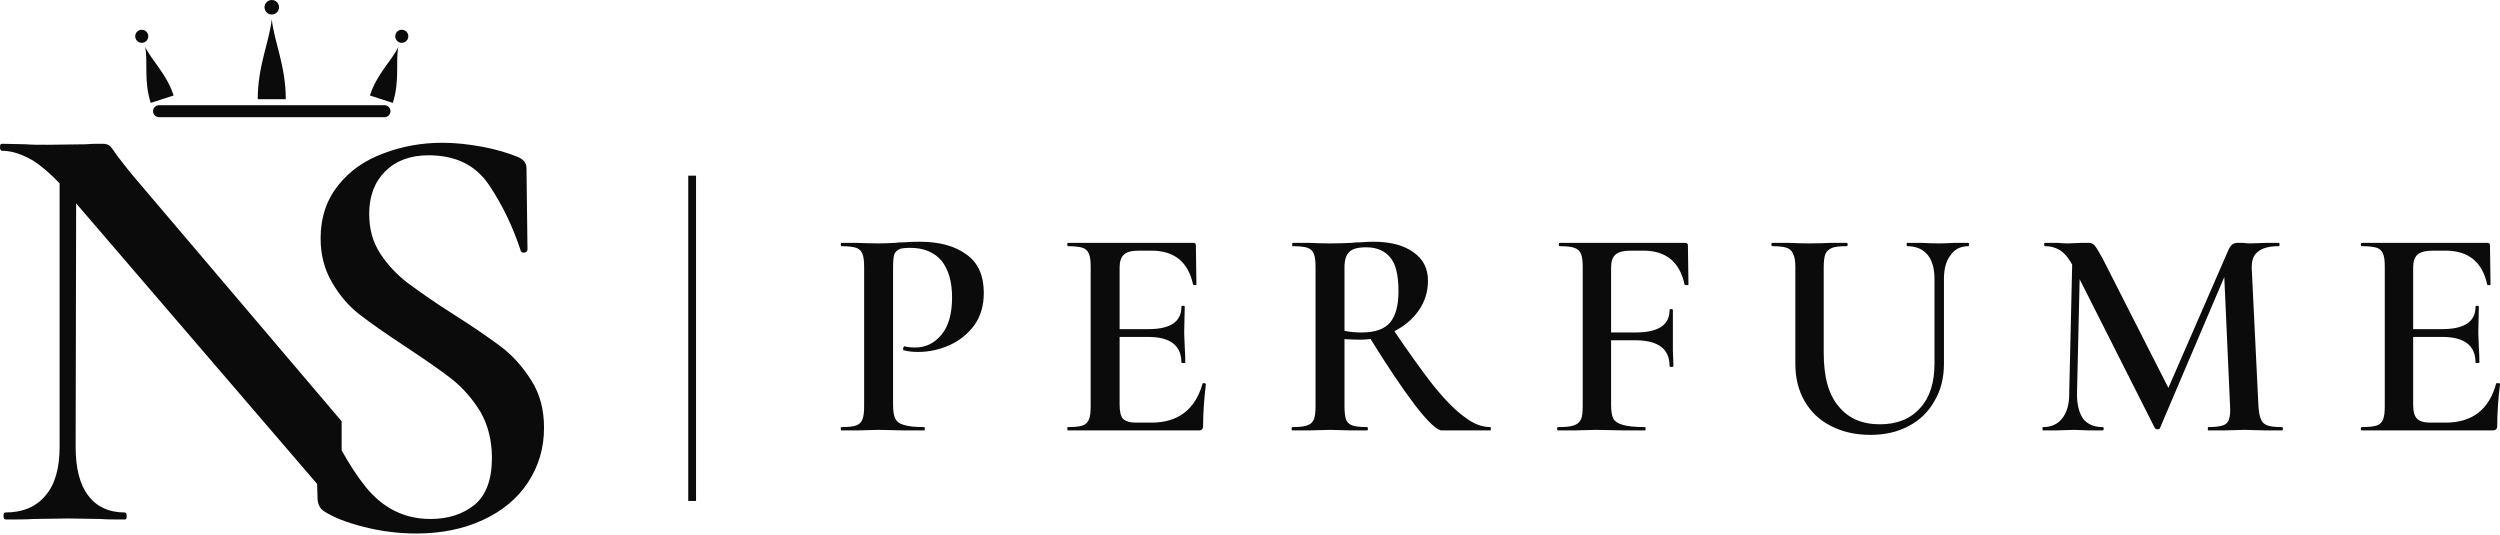
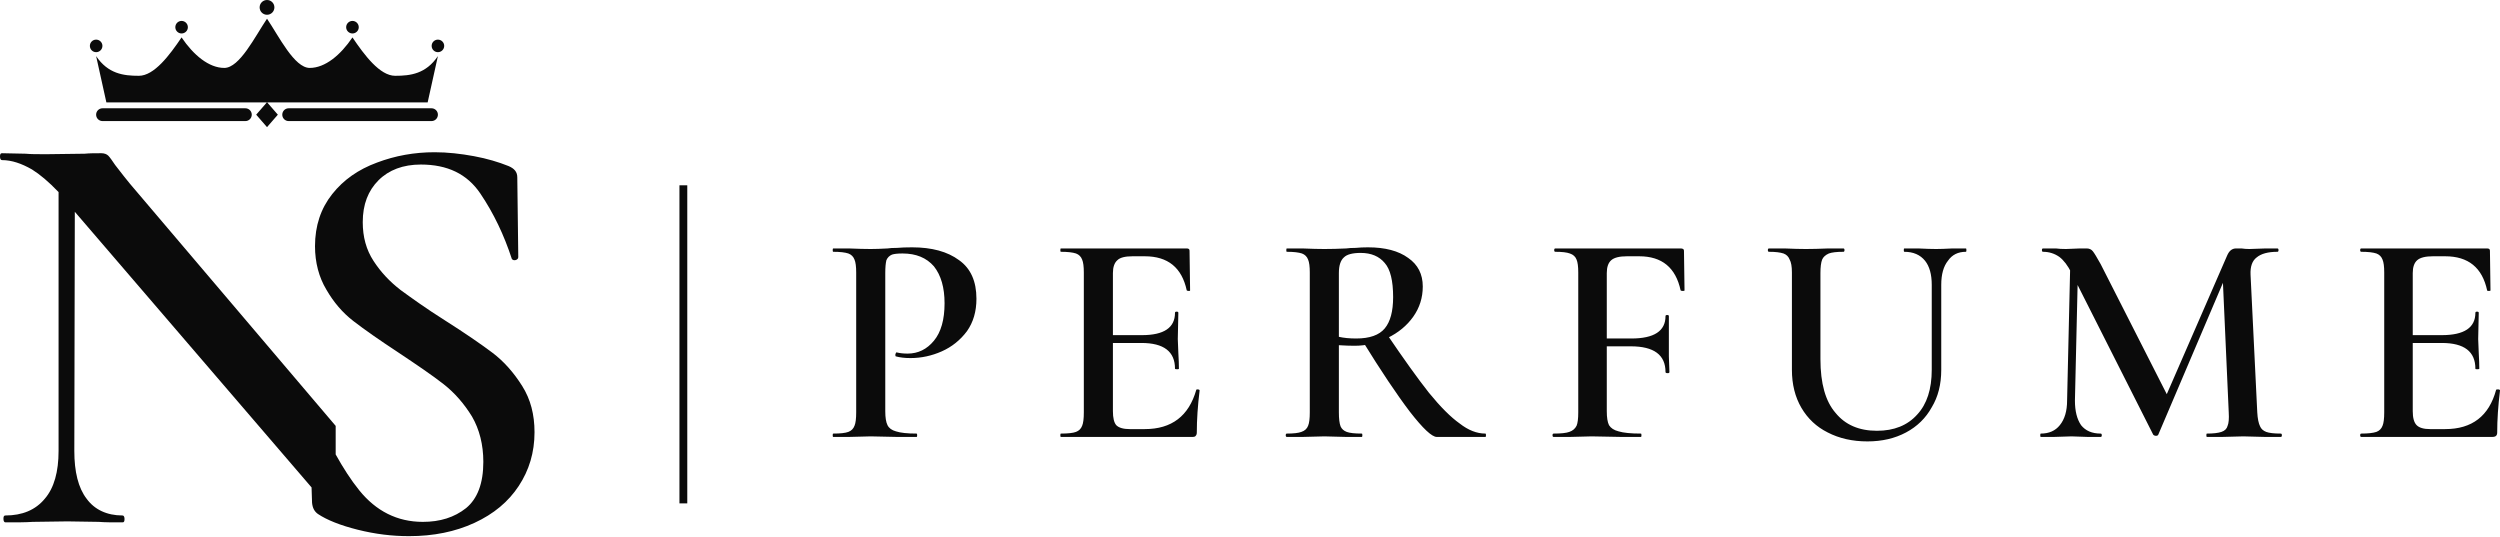
- <svg xmlns="http://www.w3.org/2000/svg" viewBox="0 0 449.15 96" width="449.15" height="96" role="img" aria-label="NS Perfume">
+ <svg xmlns="http://www.w3.org/2000/svg" viewBox="0 0 446.98 96" width="446.98" height="96" role="img" aria-label="NS Perfume">
  <defs>
    <linearGradient id="nsGold" gradientUnits="userSpaceOnUse" x1="8" y1="0" x2="100" y2="106">
      <stop offset="0" stop-color="#7E5E22" />
      <stop offset="0.18" stop-color="#C9A24F" />
      <stop offset="0.34" stop-color="#F2E2A8" />
      <stop offset="0.46" stop-color="#D8B865" />
      <stop offset="0.62" stop-color="#9A7632" />
      <stop offset="0.8" stop-color="#D2AE5C" />
      <stop offset="1" stop-color="#735420" />
    </linearGradient>
-     <linearGradient id="nsGoldRule" gradientUnits="userSpaceOnUse" x1="0" y1="31.56" x2="0" y2="90">
+     <linearGradient id="nsGoldRule" gradientUnits="userSpaceOnUse" x1="0" y1="33.13" x2="0" y2="90">
      <stop offset="0" stop-color="#8C6B2A" />
      <stop offset="0.5" stop-color="#EBD596" />
      <stop offset="1" stop-color="#8C6B2A" />
    </linearGradient>
  </defs>
-   <g transform="translate(0 0) scale(0.9)" fill="#0B0B0B">
-     <path d="M51.45 19.8C51.45 13.08 53.8 8.28 54.25 3.8C54.7 8.28 57.05 13.08 57.05 19.8ZM30.09 20.54C28.67 16.15 29.56 12.39 28.98 9.34C30.29 12.15 33.23 14.66 34.66 19.06ZM73.84 19.06C75.27 14.66 78.21 12.15 79.52 9.34C78.94 12.39 79.83 16.15 78.41 20.54ZM31.75 21L76.75 21C77.41 21 77.95 21.54 77.95 22.2C77.95 22.86 77.41 23.4 76.75 23.4L31.75 23.4C31.09 23.4 30.55 22.86 30.55 22.2C30.55 21.54 31.09 21 31.75 21ZM54.25 0C55.05 0 55.7 0.65 55.7 1.45C55.7 2.25 55.05 2.9 54.25 2.9C53.45 2.9 52.8 2.25 52.8 1.45C52.8 0.65 53.45 0 54.25 0ZM28.3 5.94C29.02 5.94 29.6 6.52 29.6 7.24C29.6 7.96 29.02 8.55 28.3 8.55C27.58 8.55 26.99 7.96 26.99 7.24C26.99 6.52 27.58 5.94 28.3 5.94ZM80.2 5.94C80.92 5.94 81.51 6.52 81.51 7.24C81.51 7.96 80.92 8.55 80.2 8.55C79.48 8.55 78.9 7.96 78.9 7.24C78.9 6.52 79.48 5.94 80.2 5.94Z" />
-     <path transform="translate(0 28.4)" d="M15.1,60.8c0,4.2 0.8,7.5 2.5,9.7c1.6,2.2 4.1,3.4 7.3,3.4c0.2,0 0.4,0.2 0.4,0.7c0,0.5 -0.1,0.7 -0.4,0.7c-2.1,0 -3.7,0 -4.8,-0.1l-6.4,-0.1l-7.1,0.1c-1.3,0.1 -3.1,0.1 -5.5,0.1c-0.2,0 -0.4,-0.2 -0.4,-0.7c0,-0.5 0.1,-0.7 0.4,-0.7c3.4,0 6.1,-1.1 8,-3.4c1.9,-2.2 2.8,-5.5 2.8,-9.7v-52.6c-2,-2.1 -3.8,-3.6 -5.4,-4.6c-2.1,-1.2 -4.1,-1.9 -6.1,-1.9c-0.2,0 -0.4,-0.2 -0.4,-0.7c0,-0.5 0.1,-0.7 0.4,-0.7l4.8,0.1c1,0.1 2.4,0.1 4.3,0.1l7.7,-0.1c1,-0.1 2.1,-0.1 3.4,-0.1c0.6,0 1.1,0.2 1.4,0.5c0.3,0.3 0.8,1 1.4,1.9c1.4,1.8 2.4,3.1 3,3.8l41.8,49.2v5.8c1.5,2.7 3.1,5.2 4.8,7.3c3.4,4.2 7.7,6.4 12.9,6.4c3.5,0 6.4,-0.9 8.8,-2.8c2.3,-1.9 3.5,-5 3.5,-9.4c0,-3.5 -0.8,-6.6 -2.3,-9.2c-1.6,-2.6 -3.5,-4.8 -5.8,-6.6c-2.3,-1.8 -5.4,-3.9 -9.3,-6.5c-3.8,-2.5 -6.8,-4.6 -9,-6.3c-2.2,-1.7 -4,-3.8 -5.5,-6.4c-1.5,-2.5 -2.3,-5.5 -2.3,-8.8c0,-4.2 1.2,-7.7 3.5,-10.6c2.3,-2.9 5.3,-5 9.1,-6.4c3.7,-1.4 7.6,-2.1 11.7,-2.1c2.6,0 5.3,0.3 8,0.8c2.7,0.5 5,1.2 7,2c1.2,0.5 1.8,1.2 1.8,2.3l0.2,16.2c0,0.3 -0.2,0.5 -0.5,0.6c-0.4,0.1 -0.6,0 -0.8,-0.2c-1.6,-4.9 -3.7,-9.3 -6.4,-13.3c-2.7,-4 -6.7,-5.9 -12.1,-5.9c-3.6,0 -6.5,1.1 -8.6,3.2c-2.1,2.1 -3.2,4.9 -3.2,8.5c0,3 0.7,5.6 2.2,7.9c1.5,2.3 3.3,4.2 5.5,5.9c2.2,1.6 5.1,3.7 8.9,6.1c4.1,2.6 7.3,4.8 9.7,6.6c2.4,1.8 4.4,4.1 6.1,6.8c1.7,2.7 2.5,5.8 2.5,9.4c0,4.1 -1.1,7.7 -3.2,10.9c-2.1,3.2 -5.1,5.7 -9,7.5c-3.9,1.8 -8.3,2.7 -13.3,2.7c-3.4,0 -6.8,-0.4 -10.4,-1.3c-3.6,-0.9 -6.3,-2 -8.1,-3.2c-0.7,-0.5 -1.1,-1.2 -1.2,-2.3l-0.1,-3.1l-48.1,-56z" />
+   <g transform="translate(0 0) scale(0.88)" fill="#0B0B0B">
+     <path d="M21.61 20.8L19.53 11.4C21.96 15 25.09 15.4 28.21 15.4C31.33 15.4 34.46 11.2 36.89 7.6C39.32 11.2 42.45 13.8 45.57 13.8C48.69 13.8 51.82 7.4 54.25 3.8C56.68 7.4 59.81 13.8 62.93 13.8C66.05 13.8 69.18 11.2 71.61 7.6C74.04 11.2 77.17 15.4 80.29 15.4C83.41 15.4 86.54 15 88.97 11.4L86.89 20.8ZM20.83 22L49.85 22C50.57 22 51.15 22.58 51.15 23.3C51.15 24.02 50.57 24.6 49.85 24.6L20.83 24.6C20.11 24.6 19.53 24.02 19.53 23.3C19.53 22.58 20.11 22 20.83 22ZM58.65 22L87.67 22C88.39 22 88.97 22.58 88.97 23.3C88.97 24.02 88.39 24.6 87.67 24.6L58.65 24.6C57.93 24.6 57.35 24.02 57.35 23.3C57.35 22.58 57.93 22 58.65 22ZM54.25 20.77L56.45 23.3L54.25 25.83L52.05 23.3ZM19.53 8.05C20.23 8.05 20.81 8.62 20.81 9.32C20.81 10.03 20.23 10.6 19.53 10.6C18.83 10.6 18.26 10.03 18.26 9.32C18.26 8.62 18.83 8.05 19.53 8.05ZM36.89 4.25C37.59 4.25 38.17 4.82 38.17 5.53C38.17 6.23 37.59 6.8 36.89 6.8C36.19 6.8 35.62 6.23 35.62 5.53C35.62 4.82 36.19 4.25 36.89 4.25ZM54.25 0C55.08 0 55.75 0.67 55.75 1.5C55.75 2.33 55.08 3 54.25 3C53.42 3 52.75 2.33 52.75 1.5C52.75 0.67 53.42 0 54.25 0ZM71.61 4.25C72.31 4.25 72.89 4.82 72.89 5.53C72.89 6.23 72.31 6.8 71.61 6.8C70.91 6.8 70.33 6.23 70.33 5.53C70.33 4.82 70.91 4.25 71.61 4.25ZM88.97 8.05C89.67 8.05 90.25 8.62 90.25 9.32C90.25 10.03 89.67 10.6 88.97 10.6C88.27 10.6 87.7 10.03 87.7 9.32C87.7 8.62 88.27 8.05 88.97 8.05Z" />
+     <path transform="translate(0 30.83)" d="M15.1,60.8c0,4.2 0.8,7.5 2.5,9.7c1.6,2.2 4.1,3.4 7.3,3.4c0.2,0 0.4,0.2 0.4,0.7c0,0.5 -0.1,0.7 -0.4,0.7c-2.1,0 -3.7,0 -4.8,-0.1l-6.4,-0.1l-7.1,0.1c-1.3,0.1 -3.1,0.1 -5.5,0.1c-0.2,0 -0.4,-0.2 -0.4,-0.7c0,-0.5 0.1,-0.7 0.4,-0.7c3.4,0 6.1,-1.1 8,-3.4c1.9,-2.2 2.8,-5.5 2.8,-9.7v-52.6c-2,-2.1 -3.8,-3.6 -5.4,-4.6c-2.1,-1.2 -4.1,-1.9 -6.1,-1.9c-0.2,0 -0.4,-0.2 -0.4,-0.7c0,-0.5 0.1,-0.7 0.4,-0.7l4.8,0.1c1,0.1 2.4,0.1 4.3,0.1l7.7,-0.1c1,-0.1 2.1,-0.1 3.4,-0.1c0.6,0 1.1,0.2 1.4,0.5c0.3,0.3 0.8,1 1.4,1.9c1.4,1.8 2.4,3.1 3,3.8l41.8,49.2v5.8c1.5,2.7 3.1,5.2 4.8,7.3c3.4,4.2 7.7,6.4 12.9,6.4c3.5,0 6.4,-0.9 8.8,-2.8c2.3,-1.9 3.5,-5 3.5,-9.4c0,-3.5 -0.8,-6.6 -2.3,-9.2c-1.6,-2.6 -3.5,-4.8 -5.8,-6.6c-2.3,-1.8 -5.4,-3.9 -9.3,-6.5c-3.8,-2.5 -6.8,-4.6 -9,-6.3c-2.2,-1.7 -4,-3.8 -5.5,-6.4c-1.5,-2.5 -2.3,-5.5 -2.3,-8.8c0,-4.2 1.2,-7.7 3.5,-10.6c2.3,-2.9 5.3,-5 9.1,-6.4c3.7,-1.4 7.6,-2.1 11.7,-2.1c2.6,0 5.3,0.3 8,0.8c2.7,0.5 5,1.2 7,2c1.2,0.5 1.8,1.2 1.8,2.3l0.2,16.2c0,0.3 -0.2,0.5 -0.5,0.6c-0.4,0.1 -0.6,0 -0.8,-0.2c-1.6,-4.9 -3.7,-9.3 -6.4,-13.3c-2.7,-4 -6.7,-5.9 -12.1,-5.9c-3.6,0 -6.5,1.1 -8.6,3.2c-2.1,2.1 -3.2,4.9 -3.2,8.5c0,3 0.7,5.6 2.2,7.9c1.5,2.3 3.3,4.2 5.5,5.9c2.2,1.6 5.1,3.7 8.9,6.1c4.1,2.6 7.3,4.8 9.7,6.6c2.4,1.8 4.4,4.1 6.1,6.8c1.7,2.7 2.5,5.8 2.5,9.4c0,4.1 -1.1,7.7 -3.2,10.9c-2.1,3.2 -5.1,5.7 -9,7.5c-3.9,1.8 -8.3,2.7 -13.3,2.7c-3.4,0 -6.8,-0.4 -10.4,-1.3c-3.6,-0.9 -6.3,-2 -8.1,-3.2c-0.7,-0.5 -1.1,-1.2 -1.2,-2.3l-0.1,-3.1l-48.1,-56z" />
  </g>
-   <rect x="123.65" y="31.56" width="1.4" height="58.44" fill="#0B0B0B" />
-   <path d="M160.45 72.73Q160.45 74.43 160.85 75.23Q161.25 76.03 162.35 76.33Q163.55 76.73 166.05 76.73L166.05 76.73Q166.15 76.73 166.15 77.03Q166.15 77.33 166.05 77.33L166.05 77.33Q163.85 77.33 162.55 77.33L162.55 77.33L157.85 77.23L153.95 77.33Q152.95 77.33 151.15 77.33L151.15 77.33Q151.05 77.33 151.05 77.03Q151.05 76.73 151.15 76.73L151.15 76.73Q153.05 76.73 153.85 76.43Q154.65 76.13 154.95 75.33Q155.25 74.63 155.25 72.93L155.25 72.93L155.25 47.93Q155.25 46.33 154.95 45.63Q154.65 44.83 153.85 44.53Q152.95 44.23 151.15 44.23L151.15 44.23Q151.05 44.23 151.05 43.93Q151.05 43.63 151.15 43.63L151.15 43.63L153.95 43.63Q156.35 43.73 157.85 43.73L157.85 43.73Q159.05 43.73 160.85 43.63L160.85 43.63Q161.45 43.53 162.55 43.53Q163.65 43.43 165.25 43.43L165.25 43.43Q170.55 43.43 173.65 45.73Q176.75 47.93 176.75 52.63L176.75 52.63Q176.75 56.03 175.05 58.43Q173.25 60.83 170.55 62.03Q167.85 63.23 164.95 63.23L164.95 63.23Q163.45 63.23 162.35 62.93L162.35 62.93Q162.25 62.93 162.25 62.63L162.25 62.63Q162.25 62.53 162.35 62.33Q162.45 62.13 162.55 62.23L162.55 62.23Q163.35 62.43 164.45 62.43L164.45 62.43Q167.25 62.43 169.15 60.13Q171.05 57.83 171.05 53.43L171.05 53.43Q171.05 49.23 169.15 46.83Q167.15 44.53 163.55 44.53L163.55 44.53Q162.25 44.53 161.65 44.73Q160.95 45.03 160.65 45.73Q160.45 46.53 160.45 48.03L160.45 48.03L160.45 72.73ZM191.85 77.33Q191.75 77.33 191.75 77.03Q191.75 76.73 191.85 76.73L191.85 76.73Q193.75 76.73 194.55 76.43Q195.35 76.13 195.65 75.33Q195.95 74.63 195.95 72.93L195.95 72.93L195.95 47.93Q195.95 46.33 195.65 45.63Q195.35 44.83 194.55 44.53Q193.65 44.23 191.85 44.23L191.85 44.23Q191.75 44.23 191.75 43.93Q191.75 43.63 191.85 43.63L191.85 43.63L214.35 43.63Q214.85 43.63 214.85 44.03L214.85 44.03L214.95 51.13Q214.95 51.23 214.75 51.23Q214.45 51.23 214.35 51.13L214.35 51.13Q213.05 45.03 206.85 45.03L206.85 45.03L204.65 45.03Q202.65 45.03 201.95 45.73Q201.15 46.43 201.15 48.03L201.15 48.03L201.15 72.73Q201.15 74.53 201.75 75.23Q202.45 75.93 204.15 75.93L204.15 75.93L206.85 75.93Q214.05 75.93 216.05 68.93L216.05 68.93Q216.05 68.83 216.25 68.83L216.25 68.83Q216.65 68.83 216.65 69.03L216.65 69.03Q216.15 73.13 216.15 76.53L216.15 76.53Q216.15 76.93 215.95 77.13Q215.85 77.33 215.35 77.33L215.35 77.33L191.85 77.33ZM212.25 65.13Q212.25 60.53 206.25 60.53L206.25 60.53L198.65 60.53L198.65 59.13L206.35 59.13Q212.25 59.13 212.25 55.13L212.25 55.13Q212.25 54.93 212.55 54.93Q212.85 54.93 212.85 55.13L212.85 55.13L212.75 59.83L212.85 62.33Q212.95 64.03 212.95 65.13L212.95 65.13Q212.95 65.23 212.65 65.23Q212.25 65.23 212.25 65.13L212.25 65.13ZM259.05 77.33Q257.75 77.33 254.25 72.83Q250.75 68.23 245.75 60.13L245.75 60.13L250.05 58.83Q254.65 65.63 257.65 69.43Q260.75 73.23 263.15 74.93Q265.45 76.73 267.75 76.73L267.75 76.73Q267.85 76.73 267.85 77.03Q267.85 77.33 267.75 77.33L267.75 77.33L259.05 77.33ZM246.75 43.43Q251.35 43.43 253.95 45.33Q256.55 47.13 256.55 50.43L256.55 50.43Q256.55 53.43 254.85 55.83Q253.15 58.23 250.25 59.63Q247.45 61.03 244.35 61.03L244.35 61.03Q243.15 61.03 241.55 60.93L241.55 60.93L241.55 72.93Q241.55 74.63 241.85 75.43Q242.15 76.13 242.95 76.43Q243.75 76.73 245.65 76.73L245.65 76.73Q245.75 76.73 245.75 77.03Q245.75 77.33 245.65 77.33L245.65 77.33Q243.85 77.33 242.85 77.33L242.85 77.33L238.95 77.23L235.05 77.33Q234.05 77.33 232.25 77.33L232.25 77.33Q232.05 77.33 232.05 77.03Q232.05 76.73 232.25 76.73L232.25 76.73Q234.05 76.73 234.85 76.43Q235.75 76.13 236.05 75.33Q236.35 74.63 236.35 72.93L236.35 72.93L236.35 47.93Q236.35 46.33 236.05 45.63Q235.75 44.83 234.95 44.53Q234.05 44.23 232.25 44.23L232.25 44.23Q232.15 44.23 232.15 43.93Q232.15 43.63 232.25 43.63L232.25 43.63L235.05 43.63Q237.45 43.73 238.95 43.73L238.95 43.73Q240.75 43.73 242.85 43.63L242.85 43.63Q243.55 43.53 244.55 43.53Q245.55 43.43 246.75 43.43L246.75 43.43ZM251.25 52.33Q251.25 47.93 249.75 46.23Q248.25 44.43 245.45 44.43L245.45 44.43Q243.25 44.43 242.45 45.23Q241.55 46.03 241.55 48.03L241.55 48.03L241.55 59.43Q242.85 59.73 244.65 59.73L244.65 59.73Q248.25 59.73 249.75 57.93Q251.25 56.13 251.25 52.33L251.25 52.33ZM279.95 77.33Q279.75 77.33 279.75 77.03Q279.75 76.73 279.95 76.73L279.95 76.73Q281.95 76.73 282.75 76.43Q283.65 76.13 284.05 75.33Q284.35 74.63 284.35 72.93L284.35 72.93L284.35 47.93Q284.35 46.33 284.05 45.63Q283.75 44.83 282.85 44.53Q282.05 44.23 280.25 44.23L280.25 44.23Q280.05 44.23 280.05 43.93Q280.05 43.63 280.25 43.63L280.25 43.63L302.65 43.63Q303.25 43.63 303.25 44.03L303.25 44.03L303.35 51.13Q303.35 51.23 303.05 51.23Q302.75 51.23 302.65 51.13L302.65 51.13Q301.35 45.03 295.25 45.03L295.25 45.03L293.05 45.03Q291.05 45.03 290.25 45.73Q289.45 46.43 289.45 48.03L289.45 48.03L289.45 72.73Q289.45 74.43 289.85 75.23Q290.35 76.03 291.55 76.33Q292.85 76.73 295.55 76.73L295.55 76.73Q295.65 76.73 295.65 77.03Q295.65 77.33 295.55 77.33L295.55 77.33Q293.25 77.33 292.05 77.33L292.05 77.33L286.75 77.23L282.85 77.33Q281.75 77.33 279.95 77.33L279.95 77.33ZM299.95 65.73Q299.95 61.13 293.75 61.13L293.75 61.13L287.05 61.13L287.05 59.73L293.85 59.73Q299.95 59.73 299.95 55.73L299.95 55.73Q299.95 55.53 300.25 55.53Q300.55 55.53 300.55 55.73L300.55 55.73L300.55 60.43Q300.55 62.13 300.55 62.93L300.55 62.93L300.65 65.73Q300.65 65.93 300.35 65.93Q299.95 65.93 299.95 65.73L299.95 65.73ZM347.55 50.13Q347.55 47.33 346.35 45.83Q345.05 44.23 342.65 44.23L342.65 44.23Q342.55 44.23 342.55 43.93Q342.55 43.63 342.65 43.63L342.65 43.63L345.15 43.63Q347.15 43.73 348.35 43.73L348.35 43.73Q349.35 43.73 351.25 43.63L351.25 43.63L353.65 43.63Q353.75 43.63 353.75 43.93Q353.75 44.23 353.65 44.23L353.65 44.23Q351.55 44.23 350.45 45.83Q349.25 47.33 349.25 50.13L349.25 50.13L349.25 65.33Q349.25 69.23 347.55 72.03Q345.95 74.93 342.95 76.53Q339.95 78.13 336.05 78.13L336.05 78.13Q332.05 78.13 328.95 76.53Q325.95 75.03 324.25 72.13Q322.55 69.23 322.55 65.33L322.55 65.33L322.55 47.93Q322.55 46.33 322.15 45.63Q321.85 44.83 321.05 44.53Q320.15 44.23 318.45 44.23L318.45 44.23Q318.25 44.23 318.25 43.93Q318.25 43.63 318.45 43.63L318.45 43.63L321.25 43.63Q323.55 43.73 325.05 43.73L325.05 43.73Q326.65 43.73 329.05 43.63L329.05 43.63L331.75 43.63Q331.95 43.63 331.95 43.93Q331.95 44.23 331.75 44.23L331.75 44.23Q329.95 44.23 329.15 44.53Q328.25 44.93 327.95 45.63Q327.65 46.43 327.65 48.03L327.65 48.03L327.65 63.43Q327.65 69.93 330.35 73.03Q332.95 76.23 337.75 76.23L337.75 76.23Q342.35 76.23 344.95 73.33Q347.55 70.53 347.55 65.33L347.55 65.33L347.55 50.13ZM371.75 70.83L372.35 44.83L373.75 44.93L373.15 70.83Q373.15 73.63 374.25 75.23Q375.45 76.73 377.75 76.73L377.75 76.73Q377.95 76.73 377.95 77.03Q377.95 77.33 377.75 77.33L377.75 77.33Q376.25 77.33 375.45 77.33L375.45 77.33L372.55 77.23L369.35 77.33Q368.55 77.33 367.05 77.33L367.05 77.33Q366.95 77.33 366.95 77.03Q366.95 76.73 367.05 76.73L367.05 76.73Q369.25 76.73 370.45 75.23Q371.75 73.63 371.75 70.83L371.75 70.83ZM409.95 76.73Q410.15 76.73 410.15 77.03Q410.15 77.33 409.95 77.33L409.95 77.33Q408.25 77.33 407.15 77.33L407.15 77.33L403.25 77.23L399.45 77.33Q398.45 77.33 396.75 77.33L396.75 77.33Q396.65 77.33 396.65 77.03Q396.65 76.73 396.75 76.73L396.75 76.73Q398.45 76.73 399.35 76.43Q400.25 76.13 400.45 75.33Q400.75 74.63 400.65 72.93L400.65 72.93L399.55 48.33L401.85 44.53L388.05 76.93Q387.95 77.13 387.65 77.13L387.65 77.13Q387.35 77.13 387.15 76.93L387.15 76.93L372.55 48.03Q371.55 46.03 370.35 45.13Q369.05 44.23 367.45 44.23L367.45 44.23Q367.25 44.23 367.25 43.93Q367.25 43.63 367.45 43.63L367.45 43.63L369.75 43.63Q370.45 43.73 371.55 43.73L371.55 43.73L374.05 43.63Q374.55 43.63 375.25 43.63L375.25 43.63Q375.95 43.63 376.35 44.13Q376.75 44.63 377.75 46.43L377.75 46.43L389.85 70.23L387.55 74.33L400.35 44.93Q400.65 44.23 401.05 43.93Q401.45 43.63 401.95 43.63L401.95 43.63Q402.35 43.63 402.95 43.63Q403.55 43.73 404.35 43.73L404.35 43.73L407.25 43.63Q407.95 43.63 409.35 43.63L409.35 43.63Q409.55 43.63 409.55 43.93Q409.55 44.23 409.35 44.23L409.35 44.23Q406.85 44.23 405.65 45.23Q404.45 46.13 404.55 48.33L404.55 48.33L405.75 72.93Q405.85 74.63 406.25 75.43Q406.55 76.13 407.35 76.43Q408.15 76.73 409.95 76.73L409.95 76.73ZM424.35 77.33Q424.15 77.33 424.15 77.03Q424.15 76.73 424.35 76.73L424.35 76.73Q426.15 76.73 427.05 76.43Q427.85 76.13 428.15 75.33Q428.45 74.63 428.45 72.93L428.45 72.93L428.45 47.93Q428.45 46.33 428.15 45.63Q427.85 44.83 427.05 44.53Q426.15 44.23 424.35 44.23L424.35 44.23Q424.15 44.23 424.15 43.93Q424.15 43.63 424.35 43.63L424.35 43.63L446.85 43.63Q447.35 43.63 447.35 44.03L447.35 44.03L447.45 51.13Q447.45 51.23 447.15 51.23Q446.85 51.23 446.85 51.13L446.85 51.13Q445.55 45.03 439.35 45.03L439.35 45.03L437.15 45.03Q435.15 45.03 434.35 45.73Q433.55 46.43 433.55 48.03L433.55 48.03L433.55 72.73Q433.55 74.53 434.25 75.23Q434.95 75.93 436.65 75.93L436.65 75.93L439.35 75.93Q446.55 75.93 448.45 68.93L448.45 68.93Q448.45 68.83 448.75 68.83L448.75 68.83Q449.15 68.83 449.15 69.03L449.15 69.03Q448.65 73.13 448.65 76.53L448.65 76.53Q448.65 76.93 448.45 77.13Q448.25 77.33 447.75 77.33L447.75 77.33L424.35 77.33ZM444.75 65.13Q444.75 60.53 438.75 60.53L438.75 60.53L431.15 60.53L431.15 59.13L438.75 59.13Q444.75 59.13 444.75 55.13L444.75 55.13Q444.75 54.93 445.05 54.93Q445.35 54.93 445.35 55.13L445.35 55.13L445.25 59.83L445.35 62.33Q445.45 64.03 445.45 65.13L445.45 65.13Q445.45 65.23 445.05 65.23Q444.75 65.23 444.75 65.13L444.75 65.13Z" fill="#0B0B0B" />
+   <rect x="121.48" y="33.13" width="1.4" height="56.87" fill="#0B0B0B" />
+   <path d="M158.28 73.52Q158.28 75.22 158.68 76.02Q159.08 76.82 160.18 77.12Q161.38 77.52 163.88 77.52L163.88 77.52Q163.98 77.52 163.98 77.82Q163.98 78.12 163.88 78.12L163.88 78.12Q161.68 78.12 160.38 78.12L160.38 78.12L155.68 78.02L151.78 78.12Q150.78 78.12 148.98 78.12L148.98 78.12Q148.88 78.12 148.88 77.82Q148.88 77.52 148.98 77.52L148.98 77.52Q150.88 77.52 151.68 77.22Q152.48 76.92 152.78 76.12Q153.08 75.42 153.08 73.72L153.08 73.72L153.08 48.72Q153.08 47.12 152.78 46.42Q152.48 45.62 151.68 45.32Q150.78 45.02 148.98 45.02L148.98 45.02Q148.88 45.02 148.88 44.72Q148.88 44.42 148.98 44.42L148.98 44.42L151.78 44.42Q154.18 44.52 155.68 44.52L155.68 44.52Q156.88 44.52 158.68 44.42L158.68 44.42Q159.28 44.32 160.38 44.32Q161.48 44.22 163.08 44.22L163.08 44.22Q168.38 44.22 171.48 46.52Q174.58 48.72 174.58 53.42L174.58 53.42Q174.58 56.82 172.88 59.22Q171.08 61.62 168.38 62.82Q165.68 64.02 162.78 64.02L162.78 64.02Q161.28 64.02 160.18 63.72L160.18 63.72Q160.08 63.72 160.08 63.42L160.08 63.42Q160.08 63.32 160.18 63.12Q160.28 62.92 160.38 63.02L160.38 63.02Q161.18 63.22 162.28 63.22L162.28 63.22Q165.08 63.22 166.98 60.92Q168.88 58.62 168.88 54.22L168.88 54.22Q168.88 50.02 166.98 47.62Q164.98 45.32 161.38 45.32L161.38 45.32Q160.08 45.32 159.48 45.52Q158.78 45.82 158.48 46.52Q158.28 47.32 158.28 48.82L158.28 48.82L158.28 73.52ZM189.68 78.12Q189.58 78.12 189.58 77.82Q189.58 77.52 189.68 77.52L189.68 77.52Q191.58 77.52 192.38 77.22Q193.18 76.92 193.48 76.12Q193.78 75.42 193.78 73.72L193.78 73.72L193.78 48.72Q193.78 47.12 193.48 46.42Q193.18 45.62 192.38 45.32Q191.48 45.02 189.68 45.02L189.68 45.02Q189.58 45.02 189.58 44.72Q189.58 44.42 189.68 44.42L189.68 44.42L212.18 44.42Q212.68 44.42 212.68 44.82L212.68 44.82L212.78 51.92Q212.78 52.02 212.58 52.02Q212.28 52.02 212.18 51.92L212.18 51.92Q210.88 45.82 204.68 45.82L204.68 45.82L202.48 45.82Q200.48 45.82 199.78 46.52Q198.98 47.22 198.98 48.82L198.98 48.82L198.98 73.52Q198.98 75.32 199.58 76.02Q200.28 76.72 201.98 76.72L201.98 76.72L204.68 76.72Q211.88 76.72 213.88 69.72L213.88 69.72Q213.88 69.62 214.08 69.62L214.08 69.62Q214.48 69.62 214.48 69.82L214.48 69.82Q213.98 73.92 213.98 77.32L213.98 77.32Q213.98 77.72 213.78 77.92Q213.68 78.12 213.18 78.12L213.18 78.12L189.68 78.12ZM210.08 65.92Q210.08 61.32 204.08 61.32L204.08 61.32L196.48 61.32L196.48 59.92L204.18 59.92Q210.08 59.92 210.08 55.92L210.08 55.92Q210.08 55.72 210.38 55.72Q210.68 55.72 210.68 55.92L210.68 55.92L210.58 60.62L210.68 63.12Q210.78 64.82 210.78 65.92L210.78 65.92Q210.78 66.02 210.48 66.02Q210.08 66.02 210.08 65.92L210.08 65.92ZM256.88 78.12Q255.58 78.12 252.08 73.62Q248.58 69.02 243.58 60.92L243.58 60.92L247.88 59.62Q252.48 66.42 255.48 70.22Q258.58 74.02 260.98 75.72Q263.28 77.52 265.58 77.52L265.58 77.52Q265.68 77.52 265.68 77.82Q265.68 78.12 265.58 78.12L265.58 78.12L256.88 78.12ZM244.58 44.22Q249.18 44.22 251.78 46.12Q254.38 47.92 254.38 51.22L254.38 51.22Q254.38 54.22 252.68 56.62Q250.98 59.02 248.08 60.42Q245.28 61.82 242.18 61.82L242.18 61.82Q240.98 61.82 239.38 61.72L239.38 61.72L239.38 73.72Q239.38 75.42 239.68 76.22Q239.98 76.92 240.78 77.22Q241.58 77.52 243.48 77.52L243.48 77.52Q243.58 77.52 243.58 77.82Q243.58 78.12 243.48 78.12L243.48 78.12Q241.68 78.12 240.68 78.12L240.68 78.12L236.78 78.02L232.88 78.12Q231.88 78.12 230.08 78.12L230.08 78.12Q229.88 78.12 229.88 77.82Q229.88 77.52 230.08 77.52L230.08 77.52Q231.88 77.52 232.68 77.22Q233.58 76.92 233.88 76.12Q234.18 75.42 234.18 73.72L234.18 73.72L234.18 48.72Q234.18 47.12 233.88 46.42Q233.58 45.62 232.78 45.32Q231.88 45.02 230.08 45.02L230.08 45.02Q229.98 45.02 229.98 44.72Q229.98 44.42 230.08 44.42L230.08 44.42L232.88 44.42Q235.28 44.52 236.78 44.52L236.78 44.52Q238.58 44.52 240.68 44.42L240.68 44.42Q241.38 44.32 242.38 44.32Q243.38 44.22 244.58 44.22L244.58 44.22ZM249.08 53.12Q249.08 48.72 247.58 47.02Q246.08 45.22 243.28 45.22L243.28 45.22Q241.08 45.22 240.28 46.02Q239.38 46.82 239.38 48.82L239.38 48.82L239.38 60.22Q240.68 60.52 242.48 60.52L242.48 60.52Q246.08 60.52 247.58 58.72Q249.08 56.92 249.08 53.12L249.08 53.12ZM277.78 78.12Q277.58 78.12 277.58 77.82Q277.58 77.52 277.78 77.52L277.78 77.52Q279.78 77.52 280.58 77.22Q281.48 76.92 281.88 76.12Q282.18 75.42 282.18 73.72L282.18 73.72L282.18 48.72Q282.18 47.12 281.88 46.42Q281.58 45.62 280.68 45.32Q279.88 45.02 278.08 45.02L278.08 45.02Q277.88 45.02 277.88 44.72Q277.88 44.42 278.08 44.42L278.08 44.42L300.48 44.42Q301.08 44.42 301.08 44.82L301.08 44.82L301.18 51.92Q301.18 52.02 300.88 52.02Q300.58 52.02 300.48 51.92L300.48 51.92Q299.18 45.82 293.08 45.82L293.08 45.82L290.88 45.82Q288.88 45.82 288.08 46.52Q287.28 47.22 287.28 48.82L287.28 48.82L287.28 73.52Q287.28 75.22 287.68 76.02Q288.18 76.82 289.38 77.12Q290.68 77.52 293.38 77.52L293.38 77.52Q293.48 77.52 293.48 77.82Q293.48 78.12 293.38 78.12L293.38 78.12Q291.08 78.12 289.88 78.12L289.88 78.12L284.58 78.02L280.68 78.12Q279.58 78.12 277.78 78.12L277.78 78.12ZM297.78 66.52Q297.78 61.92 291.58 61.92L291.58 61.92L284.88 61.92L284.88 60.52L291.68 60.52Q297.78 60.52 297.78 56.52L297.78 56.52Q297.78 56.32 298.08 56.32Q298.38 56.32 298.38 56.52L298.38 56.52L298.38 61.22Q298.38 62.92 298.38 63.72L298.38 63.72L298.48 66.52Q298.48 66.72 298.18 66.72Q297.78 66.72 297.78 66.52L297.78 66.52ZM345.38 50.92Q345.38 48.12 344.18 46.62Q342.88 45.02 340.48 45.02L340.48 45.02Q340.38 45.02 340.38 44.72Q340.38 44.42 340.48 44.42L340.48 44.42L342.98 44.42Q344.98 44.52 346.18 44.52L346.18 44.52Q347.18 44.52 349.08 44.42L349.08 44.42L351.48 44.42Q351.58 44.42 351.58 44.72Q351.58 45.02 351.48 45.02L351.48 45.02Q349.38 45.02 348.28 46.62Q347.08 48.12 347.08 50.92L347.08 50.92L347.08 66.12Q347.08 70.02 345.38 72.82Q343.78 75.72 340.78 77.32Q337.78 78.92 333.88 78.92L333.88 78.92Q329.88 78.92 326.78 77.32Q323.78 75.82 322.08 72.92Q320.38 70.02 320.38 66.12L320.38 66.12L320.38 48.72Q320.38 47.12 319.98 46.42Q319.68 45.62 318.88 45.32Q317.98 45.02 316.28 45.02L316.28 45.02Q316.08 45.02 316.08 44.72Q316.08 44.42 316.28 44.42L316.28 44.42L319.08 44.42Q321.38 44.52 322.88 44.52L322.88 44.52Q324.48 44.52 326.88 44.42L326.88 44.42L329.58 44.42Q329.78 44.42 329.78 44.72Q329.78 45.02 329.58 45.02L329.58 45.02Q327.78 45.02 326.98 45.32Q326.08 45.72 325.78 46.42Q325.48 47.22 325.48 48.82L325.48 48.82L325.48 64.22Q325.48 70.72 328.18 73.82Q330.78 77.02 335.58 77.02L335.58 77.02Q340.18 77.02 342.78 74.12Q345.38 71.32 345.38 66.12L345.38 66.12L345.38 50.92ZM369.58 71.62L370.18 45.62L371.58 45.72L370.98 71.62Q370.98 74.42 372.08 76.02Q373.28 77.52 375.58 77.52L375.58 77.52Q375.78 77.52 375.78 77.82Q375.78 78.12 375.58 78.12L375.58 78.12Q374.08 78.12 373.28 78.12L373.28 78.12L370.38 78.02L367.18 78.12Q366.38 78.12 364.88 78.12L364.88 78.12Q364.78 78.12 364.78 77.82Q364.78 77.52 364.88 77.52L364.88 77.52Q367.08 77.52 368.28 76.02Q369.58 74.42 369.58 71.62L369.58 71.62ZM407.78 77.52Q407.98 77.52 407.98 77.82Q407.98 78.12 407.78 78.12L407.78 78.12Q406.08 78.12 404.98 78.12L404.98 78.12L401.08 78.02L397.28 78.12Q396.28 78.12 394.58 78.12L394.58 78.12Q394.48 78.12 394.48 77.82Q394.48 77.52 394.58 77.52L394.58 77.52Q396.28 77.52 397.18 77.22Q398.08 76.92 398.28 76.12Q398.58 75.42 398.48 73.72L398.48 73.72L397.38 49.12L399.68 45.32L385.88 77.72Q385.78 77.92 385.48 77.92L385.48 77.92Q385.18 77.92 384.98 77.72L384.98 77.72L370.38 48.82Q369.38 46.82 368.18 45.92Q366.88 45.02 365.28 45.02L365.28 45.02Q365.08 45.02 365.08 44.72Q365.08 44.42 365.28 44.42L365.28 44.42L367.58 44.42Q368.28 44.52 369.38 44.52L369.38 44.52L371.88 44.42Q372.38 44.42 373.08 44.42L373.08 44.42Q373.78 44.42 374.18 44.92Q374.58 45.42 375.58 47.22L375.58 47.22L387.68 71.02L385.38 75.12L398.18 45.72Q398.48 45.02 398.88 44.72Q399.28 44.42 399.78 44.42L399.78 44.42Q400.18 44.42 400.78 44.42Q401.38 44.52 402.18 44.52L402.18 44.52L405.08 44.42Q405.78 44.42 407.18 44.42L407.18 44.42Q407.38 44.42 407.38 44.72Q407.38 45.02 407.18 45.02L407.18 45.02Q404.68 45.02 403.48 46.02Q402.28 46.92 402.38 49.12L402.38 49.12L403.58 73.72Q403.68 75.42 404.08 76.22Q404.38 76.92 405.18 77.22Q405.98 77.52 407.78 77.52L407.78 77.52ZM422.18 78.12Q421.98 78.12 421.98 77.82Q421.98 77.52 422.18 77.52L422.18 77.52Q423.98 77.52 424.88 77.22Q425.68 76.92 425.98 76.12Q426.28 75.42 426.28 73.72L426.28 73.72L426.28 48.72Q426.28 47.12 425.98 46.42Q425.68 45.62 424.88 45.32Q423.98 45.02 422.18 45.02L422.18 45.02Q421.98 45.02 421.98 44.72Q421.98 44.42 422.18 44.42L422.18 44.42L444.68 44.42Q445.18 44.42 445.18 44.82L445.18 44.82L445.28 51.92Q445.28 52.02 444.98 52.02Q444.68 52.02 444.68 51.92L444.68 51.92Q443.38 45.82 437.18 45.82L437.18 45.82L434.98 45.82Q432.98 45.82 432.18 46.52Q431.38 47.22 431.38 48.82L431.38 48.82L431.38 73.52Q431.38 75.32 432.08 76.02Q432.78 76.72 434.48 76.72L434.48 76.72L437.18 76.72Q444.38 76.72 446.28 69.72L446.28 69.72Q446.28 69.62 446.58 69.62L446.58 69.62Q446.98 69.62 446.98 69.82L446.98 69.82Q446.48 73.92 446.48 77.32L446.48 77.32Q446.48 77.72 446.28 77.92Q446.08 78.12 445.58 78.12L445.58 78.12L422.18 78.12ZM442.58 65.92Q442.58 61.32 436.58 61.32L436.58 61.32L428.98 61.32L428.98 59.92L436.58 59.92Q442.58 59.92 442.58 55.92L442.58 55.92Q442.58 55.72 442.88 55.72Q443.18 55.72 443.18 55.92L443.18 55.92L443.08 60.62L443.18 63.12Q443.28 64.82 443.28 65.92L443.28 65.92Q443.28 66.02 442.88 66.02Q442.58 66.02 442.58 65.92L442.58 65.92Z" fill="#0B0B0B" />
</svg>
